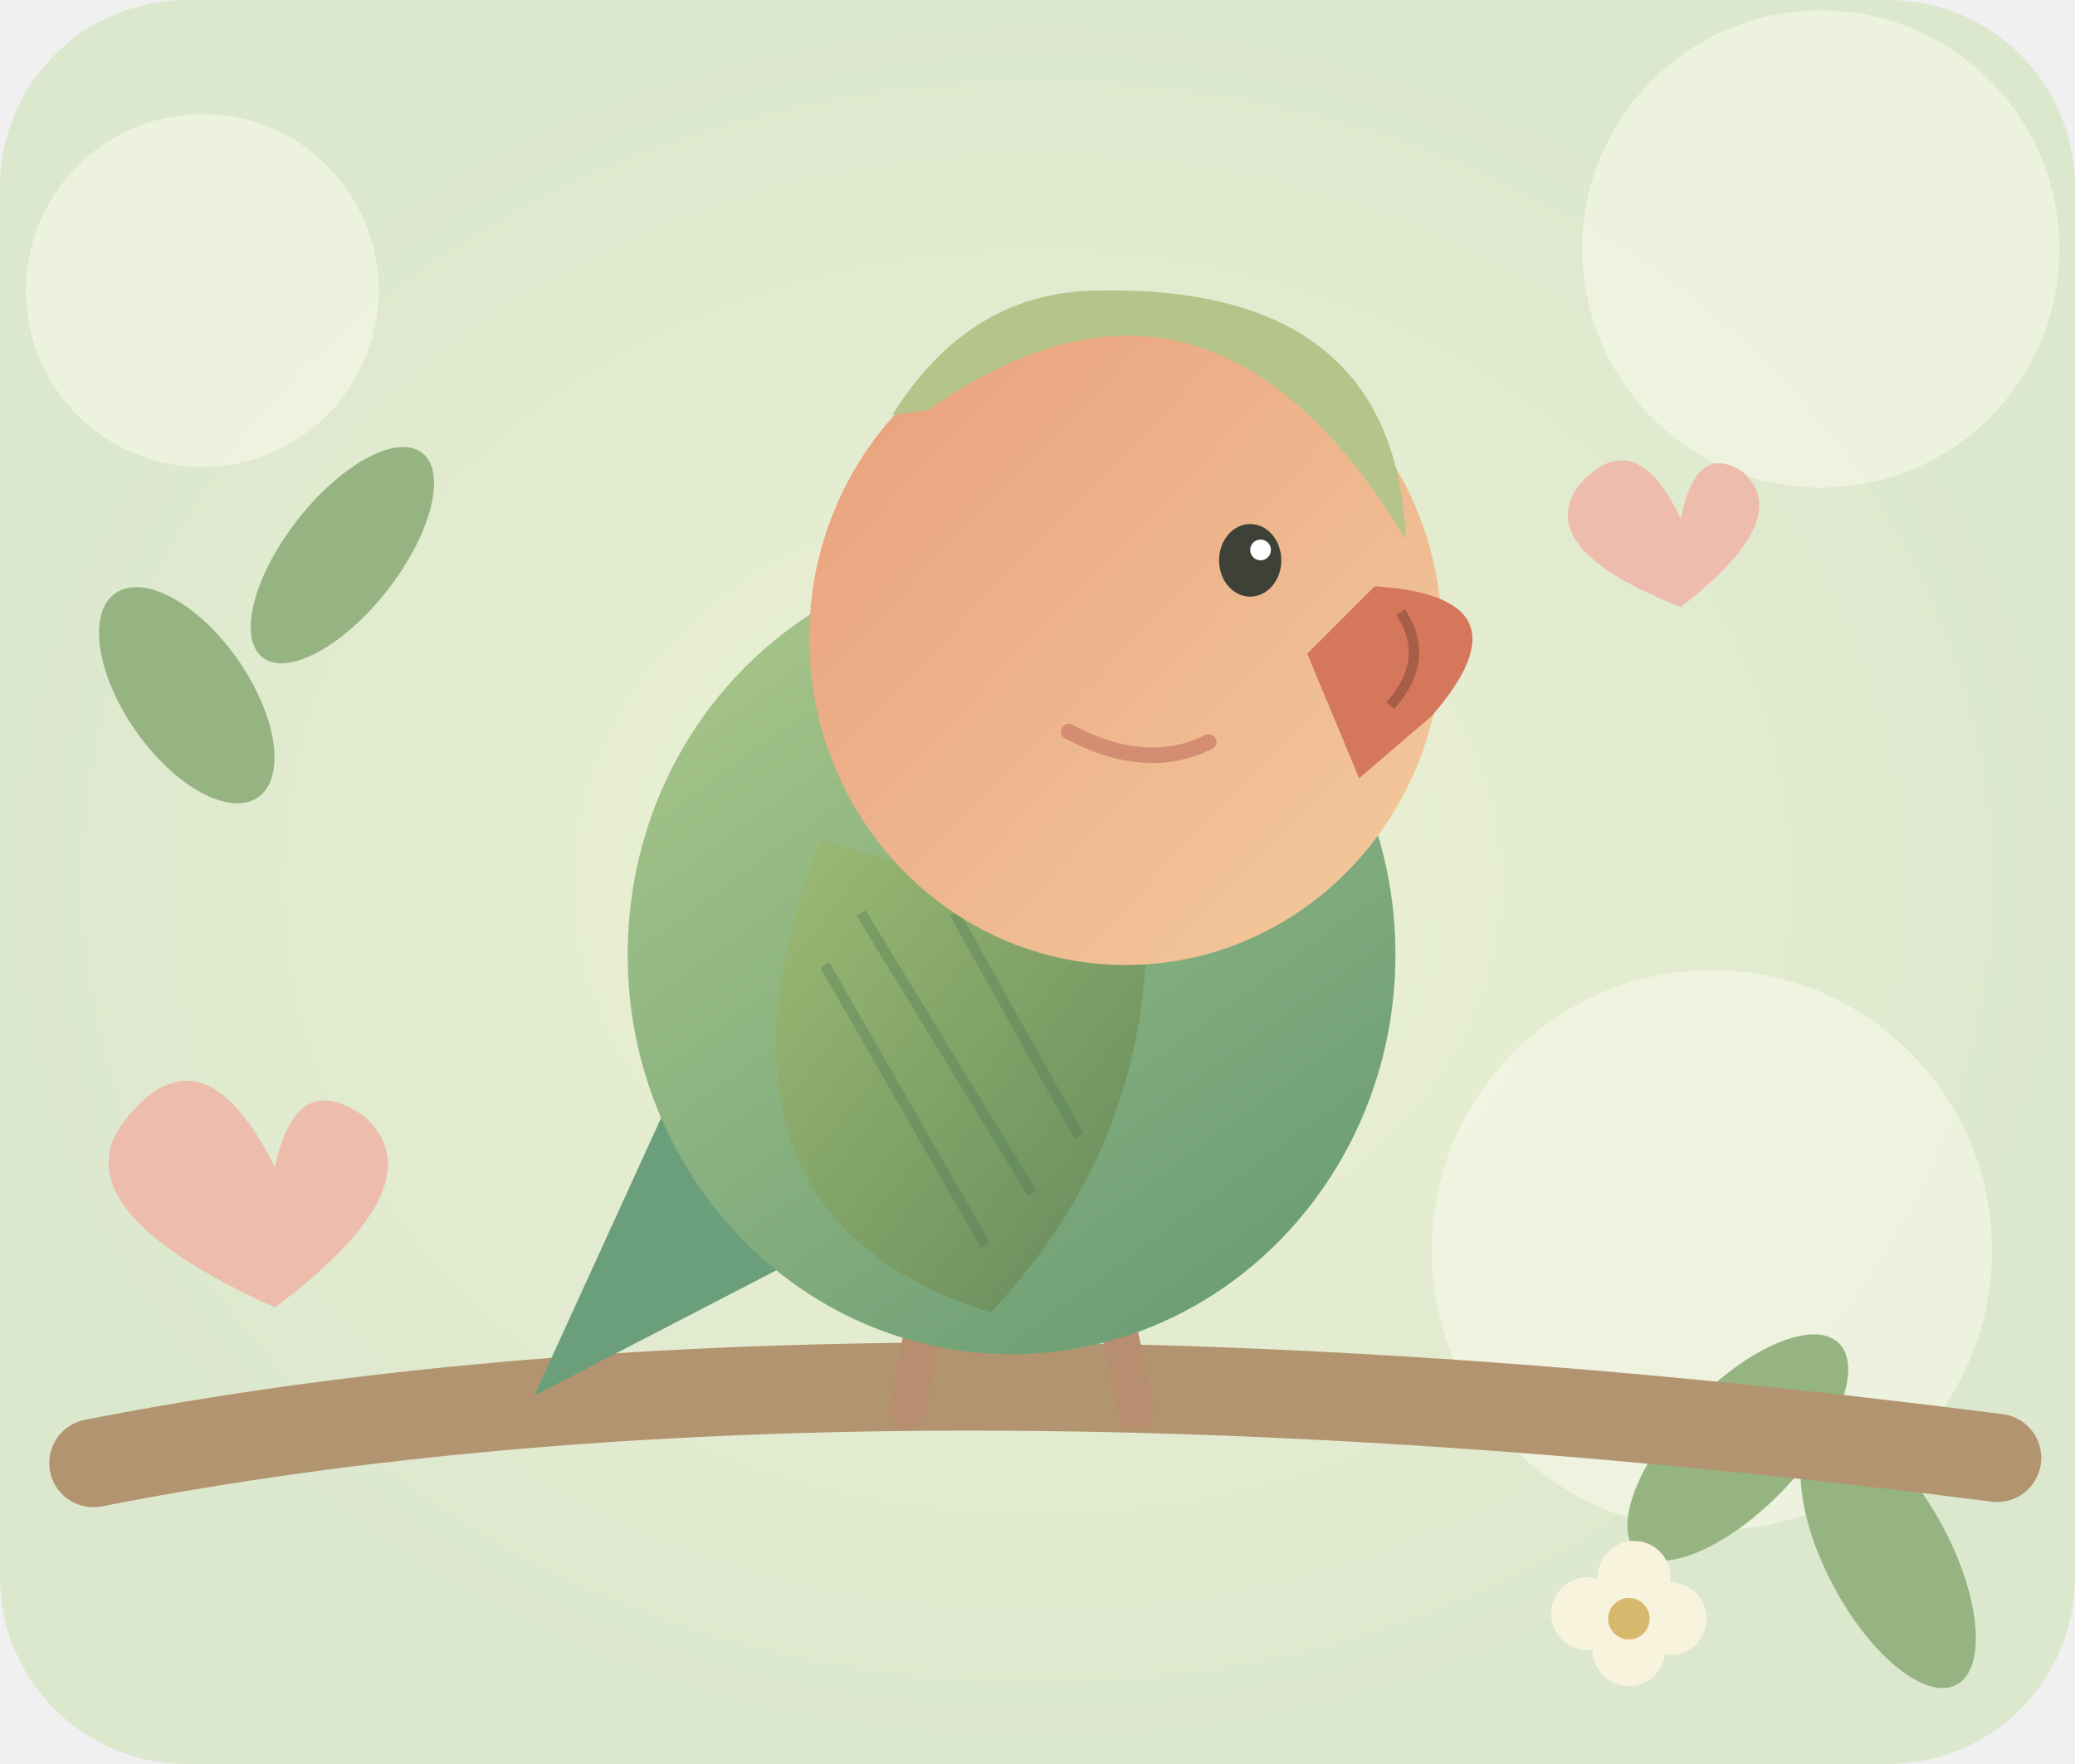
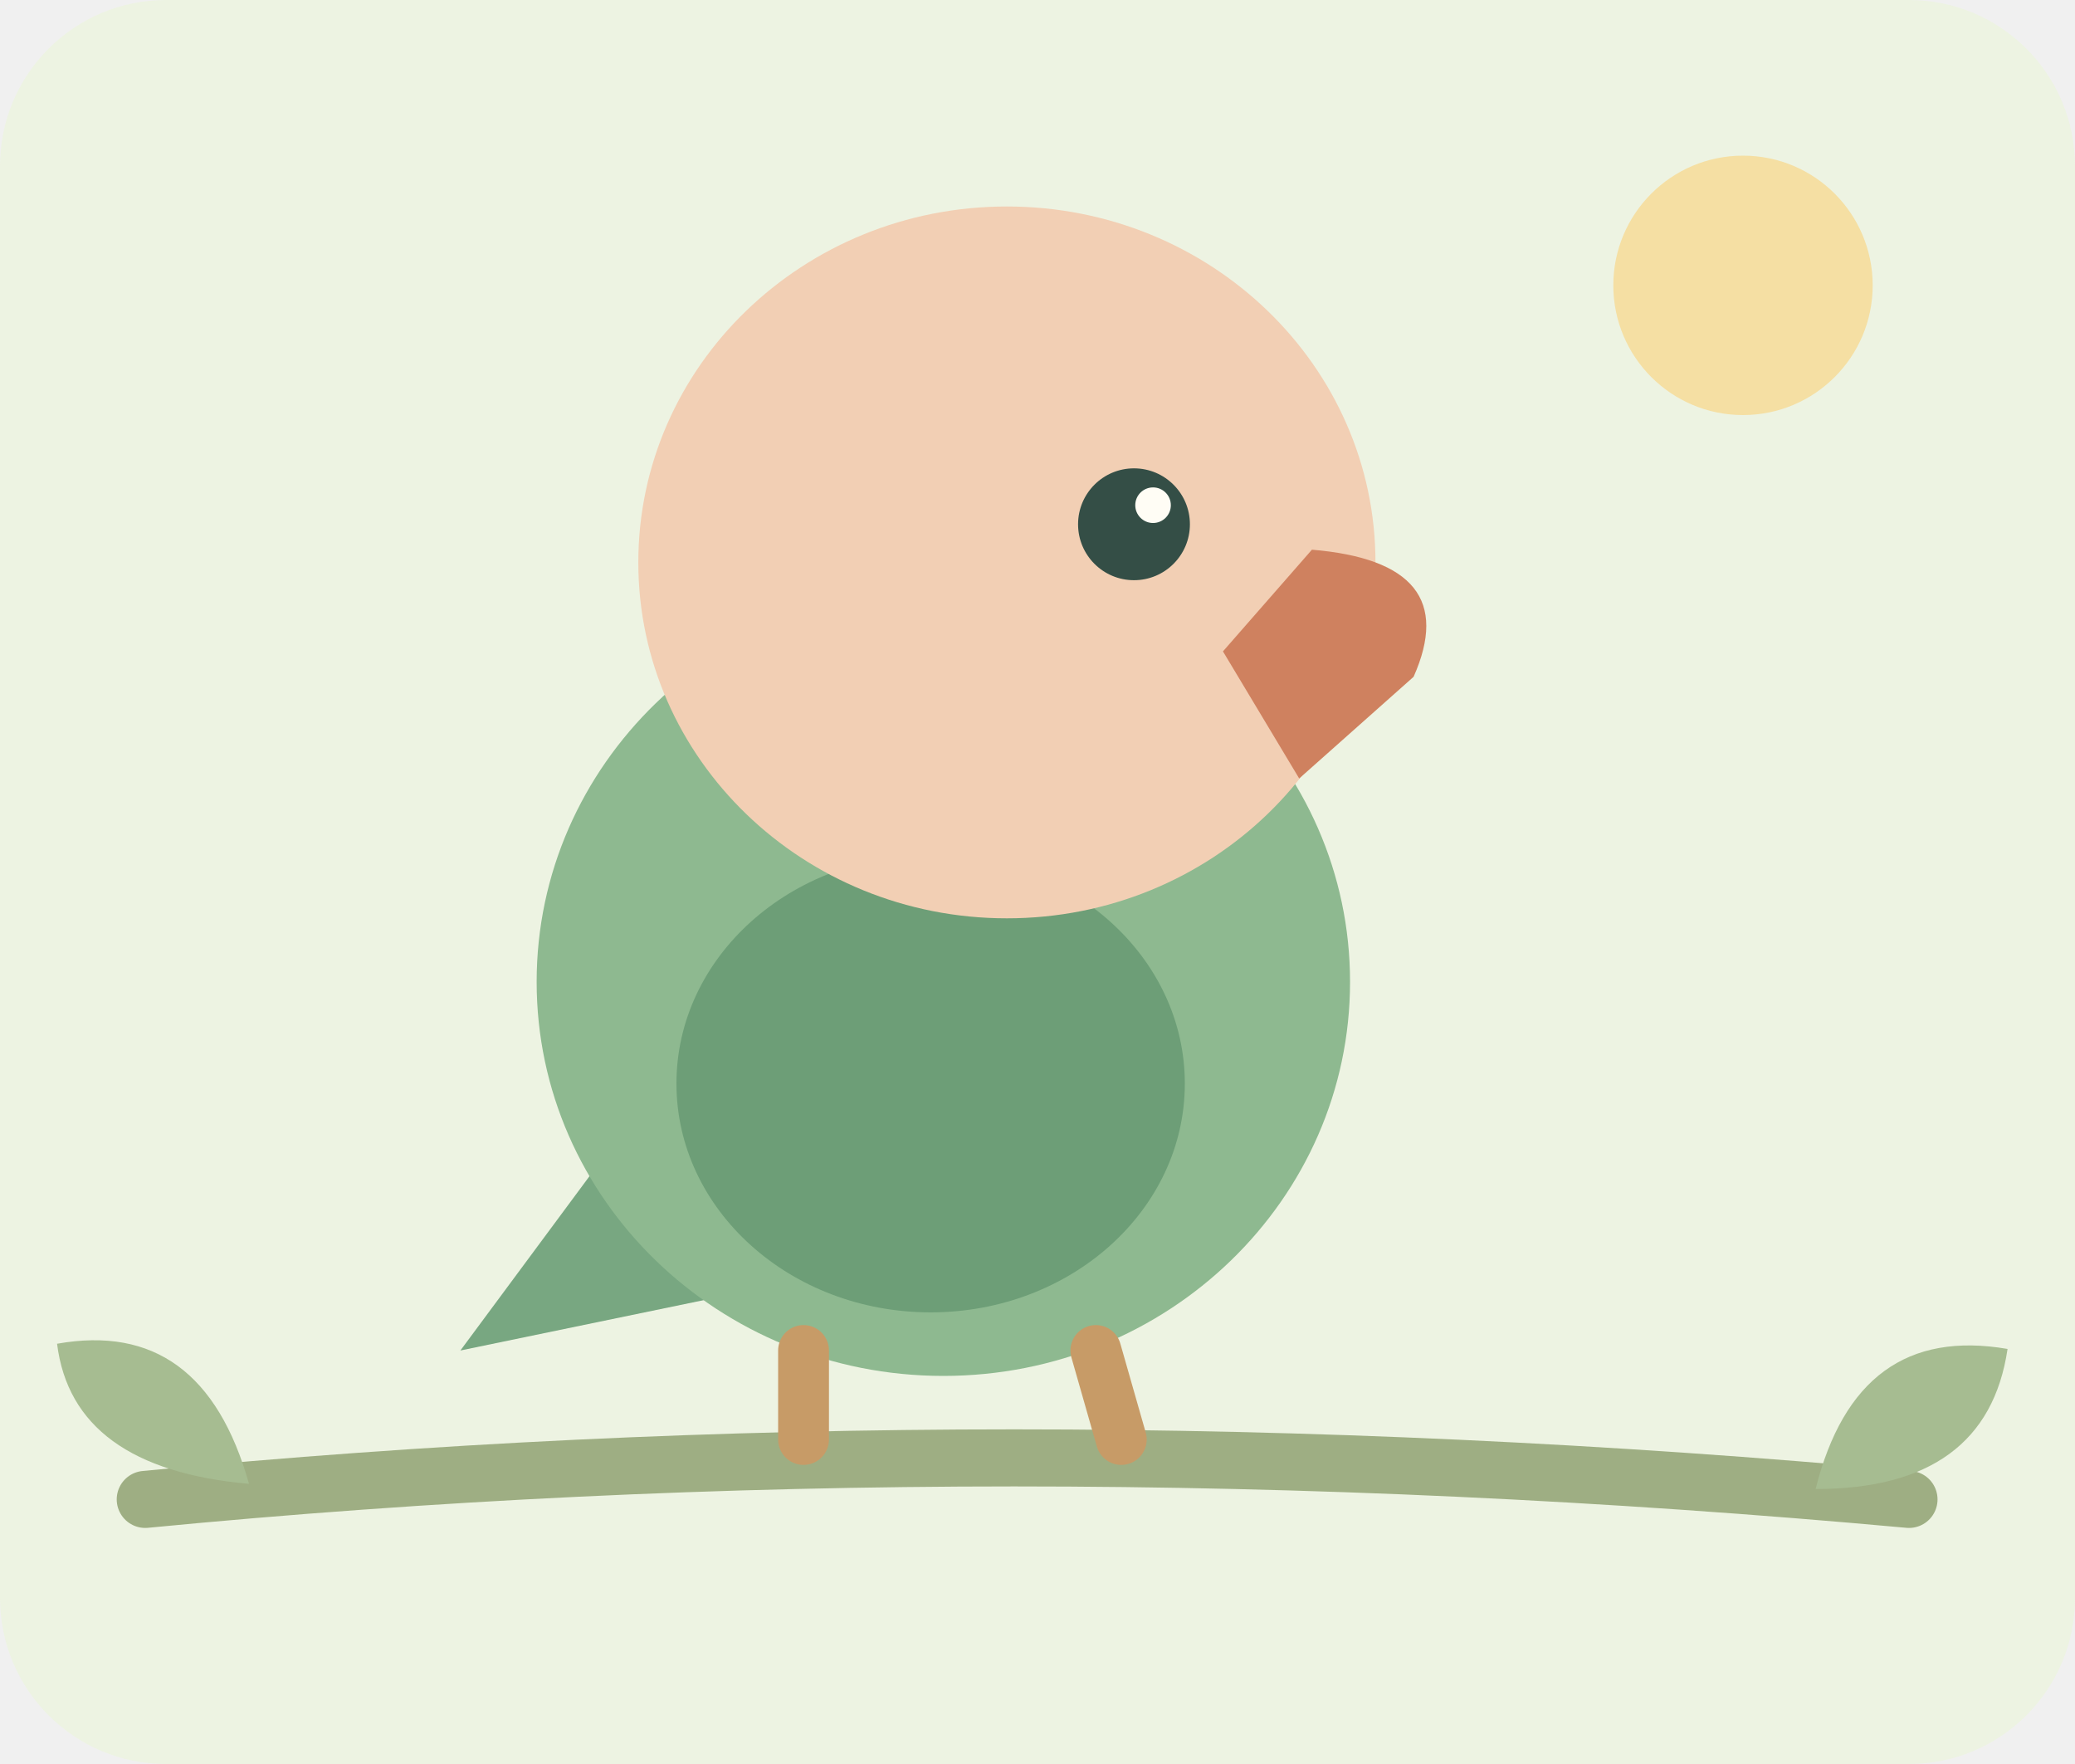
<svg xmlns="http://www.w3.org/2000/svg" viewBox="0 0 400 340">
-   <defs>
-     <radialGradient id="bg">
-       <stop stop-color="#edf1d3" />
-       <stop offset="1" stop-color="#dce8ce" />
-     </radialGradient>
-     <linearGradient id="body" x2=".7" y2="1">
-       <stop stop-color="#adc98b" />
-       <stop offset="1" stop-color="#6c9e76" />
-     </linearGradient>
-     <linearGradient id="face" y2="1">
-       <stop stop-color="#e89e7b" />
-       <stop offset="1" stop-color="#f4cc9e" />
-     </linearGradient>
-     <linearGradient id="wing" x2="1" y2="1">
-       <stop stop-color="#9cbb73" />
-       <stop offset="1" stop-color="#64885c" />
-     </linearGradient>
-   </defs>
-   <rect width="400" height="340" rx="36" fill="url(#bg)" />
-   <g opacity=".6" fill="#f9f8e9">
-     <circle cx="39" cy="56" r="34" />
-     <circle cx="351" cy="48" r="46" />
-     <circle cx="330" cy="241" r="54" />
+   <rect width="400" height="340" rx="32" fill="#edf3e2" />
+   <circle cx="336" cy="55" r="25" fill="#f5dfa3" />
+   <path d="M28 289q165-16 340 0" fill="none" stroke="#9eae83" stroke-width="11" stroke-linecap="round" stroke-linejoin="round" />
+   <path d="M48 286q-34-3-37-27 28-5 37 27M350 287q8-32 37-27-4 27-37 27" fill="#a6bc91" />
+   <g transform="translate(52 30) scale(2.45)">
+     <path d="M35 67 15 94 44 88Z" fill="#78a781" />
+     <ellipse cx="53" cy="65" rx="32" ry="31" fill="#8eb990" />
+     <ellipse cx="52" cy="73" rx="20" ry="18" fill="#6d9e77" />
+     <path d="M42 94v7m23-7 2 7" fill="none" stroke="#c79b67" stroke-width="4" stroke-linecap="round" stroke-linejoin="round" />
+     <ellipse cx="58" cy="32" rx="29" ry="28" fill="#f2cfb4" />
+     <circle cx="68" cy="29" r="4.4" fill="#344e46" />
+     <circle cx="69.5" cy="27.5" r="1.4" fill="#fffdf5" />
+     <path d="M82 31q12 1 8 10l-9 8-6-10Z" fill="#cf815f" />
  </g>
-   <g fill="#96b481">
-     <ellipse cx="36" cy="134" rx="12" ry="24" transform="rotate(-35 36 134)" />
-     <ellipse cx="66" cy="107" rx="11" ry="25" transform="rotate(38 66 107)" />
-     <ellipse cx="335" cy="279" rx="12" ry="28" transform="rotate(44 335 279)" />
-     <ellipse cx="364" cy="300" rx="12" ry="28" transform="rotate(-28 364 300)" />
-   </g>
-   <path d="M18 282Q166 253 385 281" fill="none" stroke="#b39470" stroke-width="17" stroke-linecap="round" />
-   <path d="M180 244l-5 28m39-24 5 24" stroke="#b88e70" stroke-width="7" stroke-linecap="round" />
-   <path d="M145 177 103 269 159 240" fill="#6b9e7b" />
-   <ellipse cx="195" cy="184" rx="74" ry="77" fill="url(#body)" />
-   <path d="M158 162q-27 72 33 91 30-32 30-74" fill="url(#wing)" />
-   <g fill="none" stroke="#527c58" stroke-width="2" opacity=".4">
-     <path d="m159 186 31 54m-24-64 33 54m-15-54 24 43" />
-   </g>
-   <ellipse cx="217" cy="123" rx="61" ry="63" fill="url(#face)" />
-   <path d="M179 79q54-38 92 25-2-49-59-48-25 0-40 24" fill="#b5c48b" />
-   <path d="M265 113q31 2 11 25l-14 12-10-24Z" fill="#d5775a" />
-   <path d="M270 118q6 9-2 18" fill="none" stroke="#a85d48" stroke-width="2" />
-   <ellipse cx="241" cy="108" rx="6" ry="7" fill="#3d4137" />
-   <circle cx="243" cy="106" r="2" fill="#fff" />
-   <path d="M206 141q15 8 27 2" fill="none" stroke="#d48d73" stroke-width="3" stroke-linecap="round" />
-   <g fill="#edbcad">
-     <path d="M53 225q-14-28-29-9-13 17 29 36 32-24 17-37-13-9-17 10" />
-     <path d="M324 100q-9-19-20-6-8 12 20 23 22-17 12-26-9-6-12 9" />
-   </g>
-   <g fill="#f8f3dd">
-     <circle cx="315" cy="304" r="7" />
-     <circle cx="306" cy="311" r="7" />
-     <circle cx="314" cy="318" r="7" />
-     <circle cx="322" cy="312" r="7" />
-   </g>
-   <circle cx="314" cy="312" r="4" fill="#d7b96d" />
</svg>
